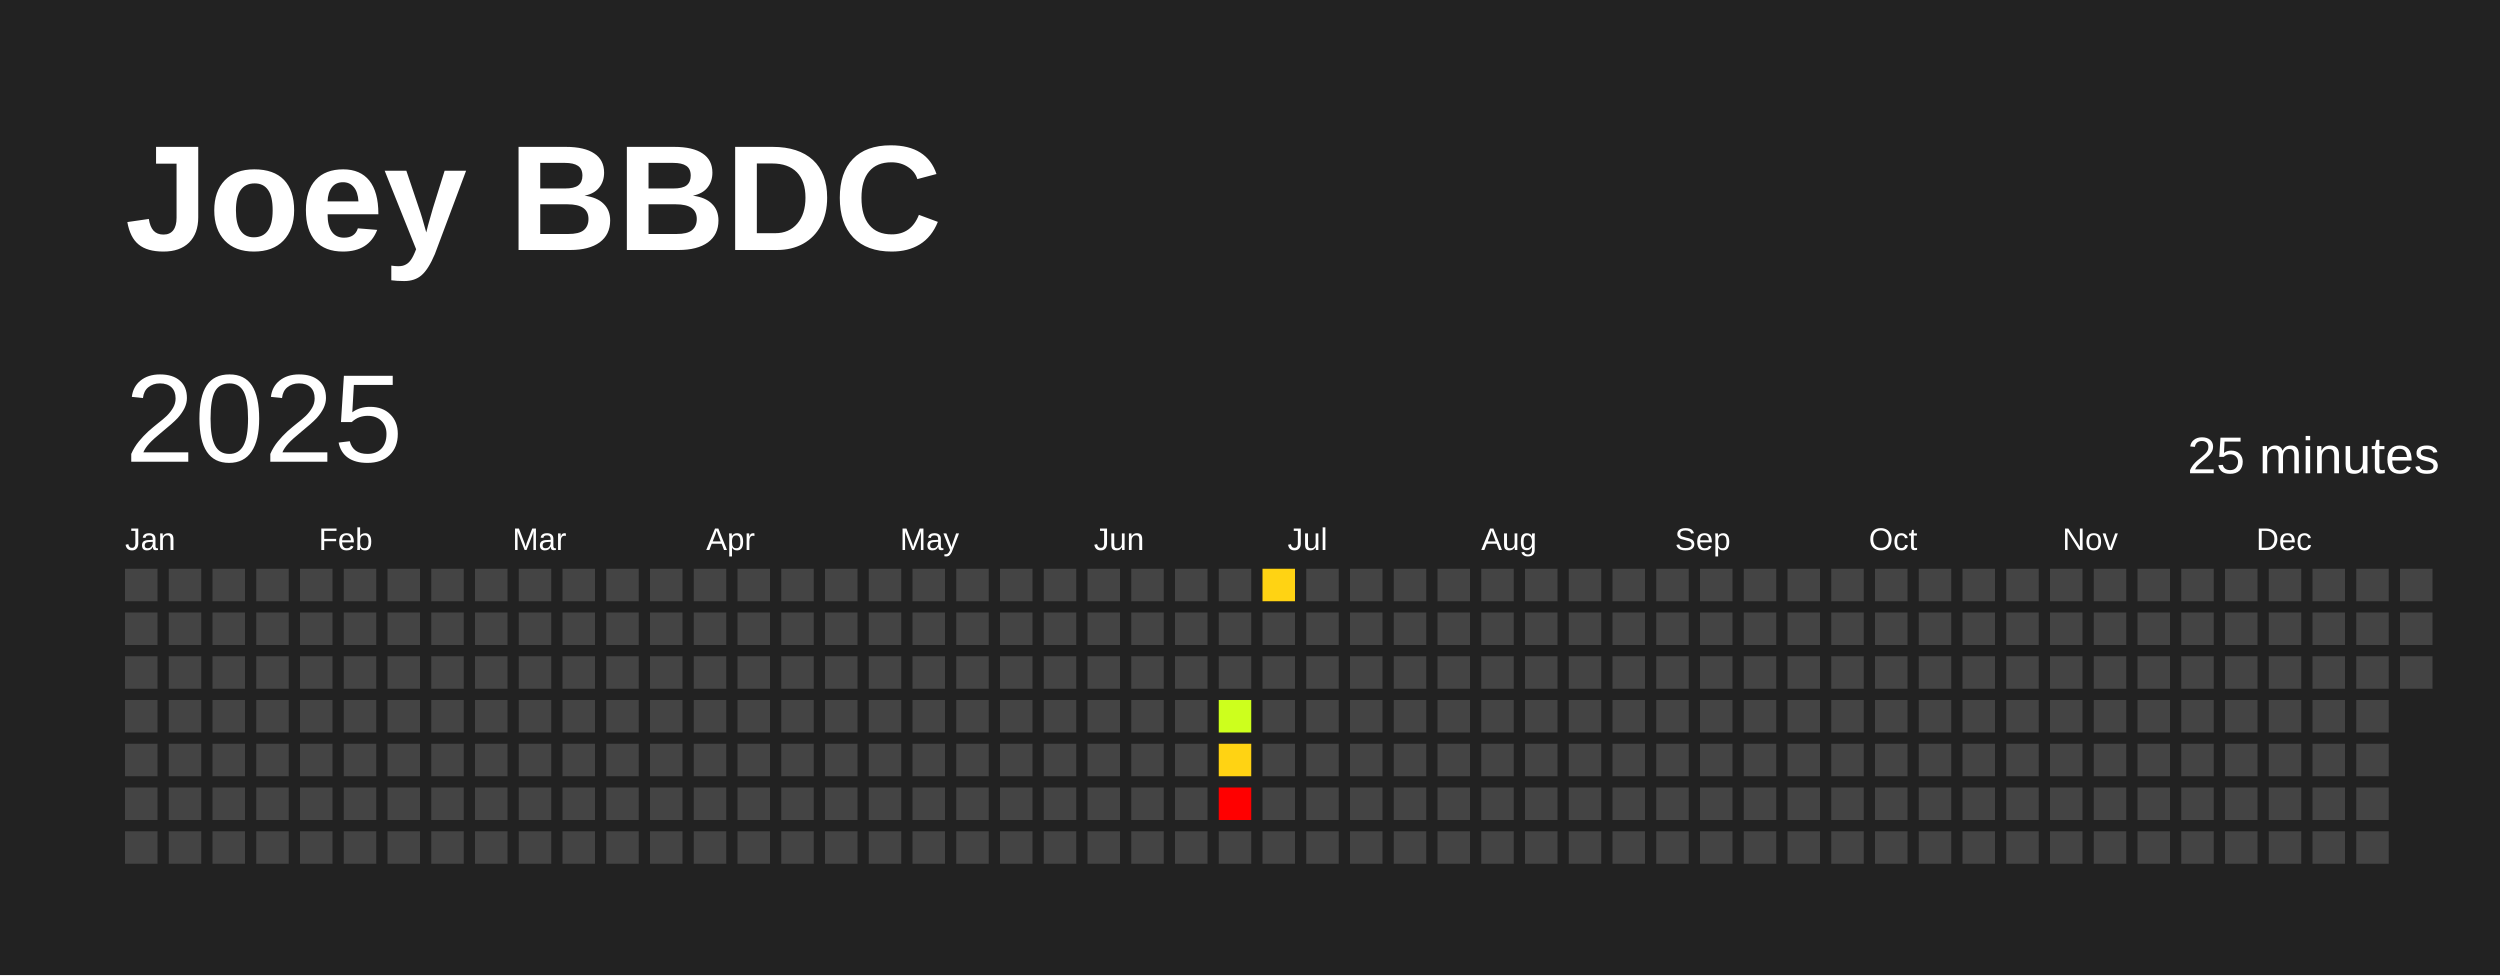
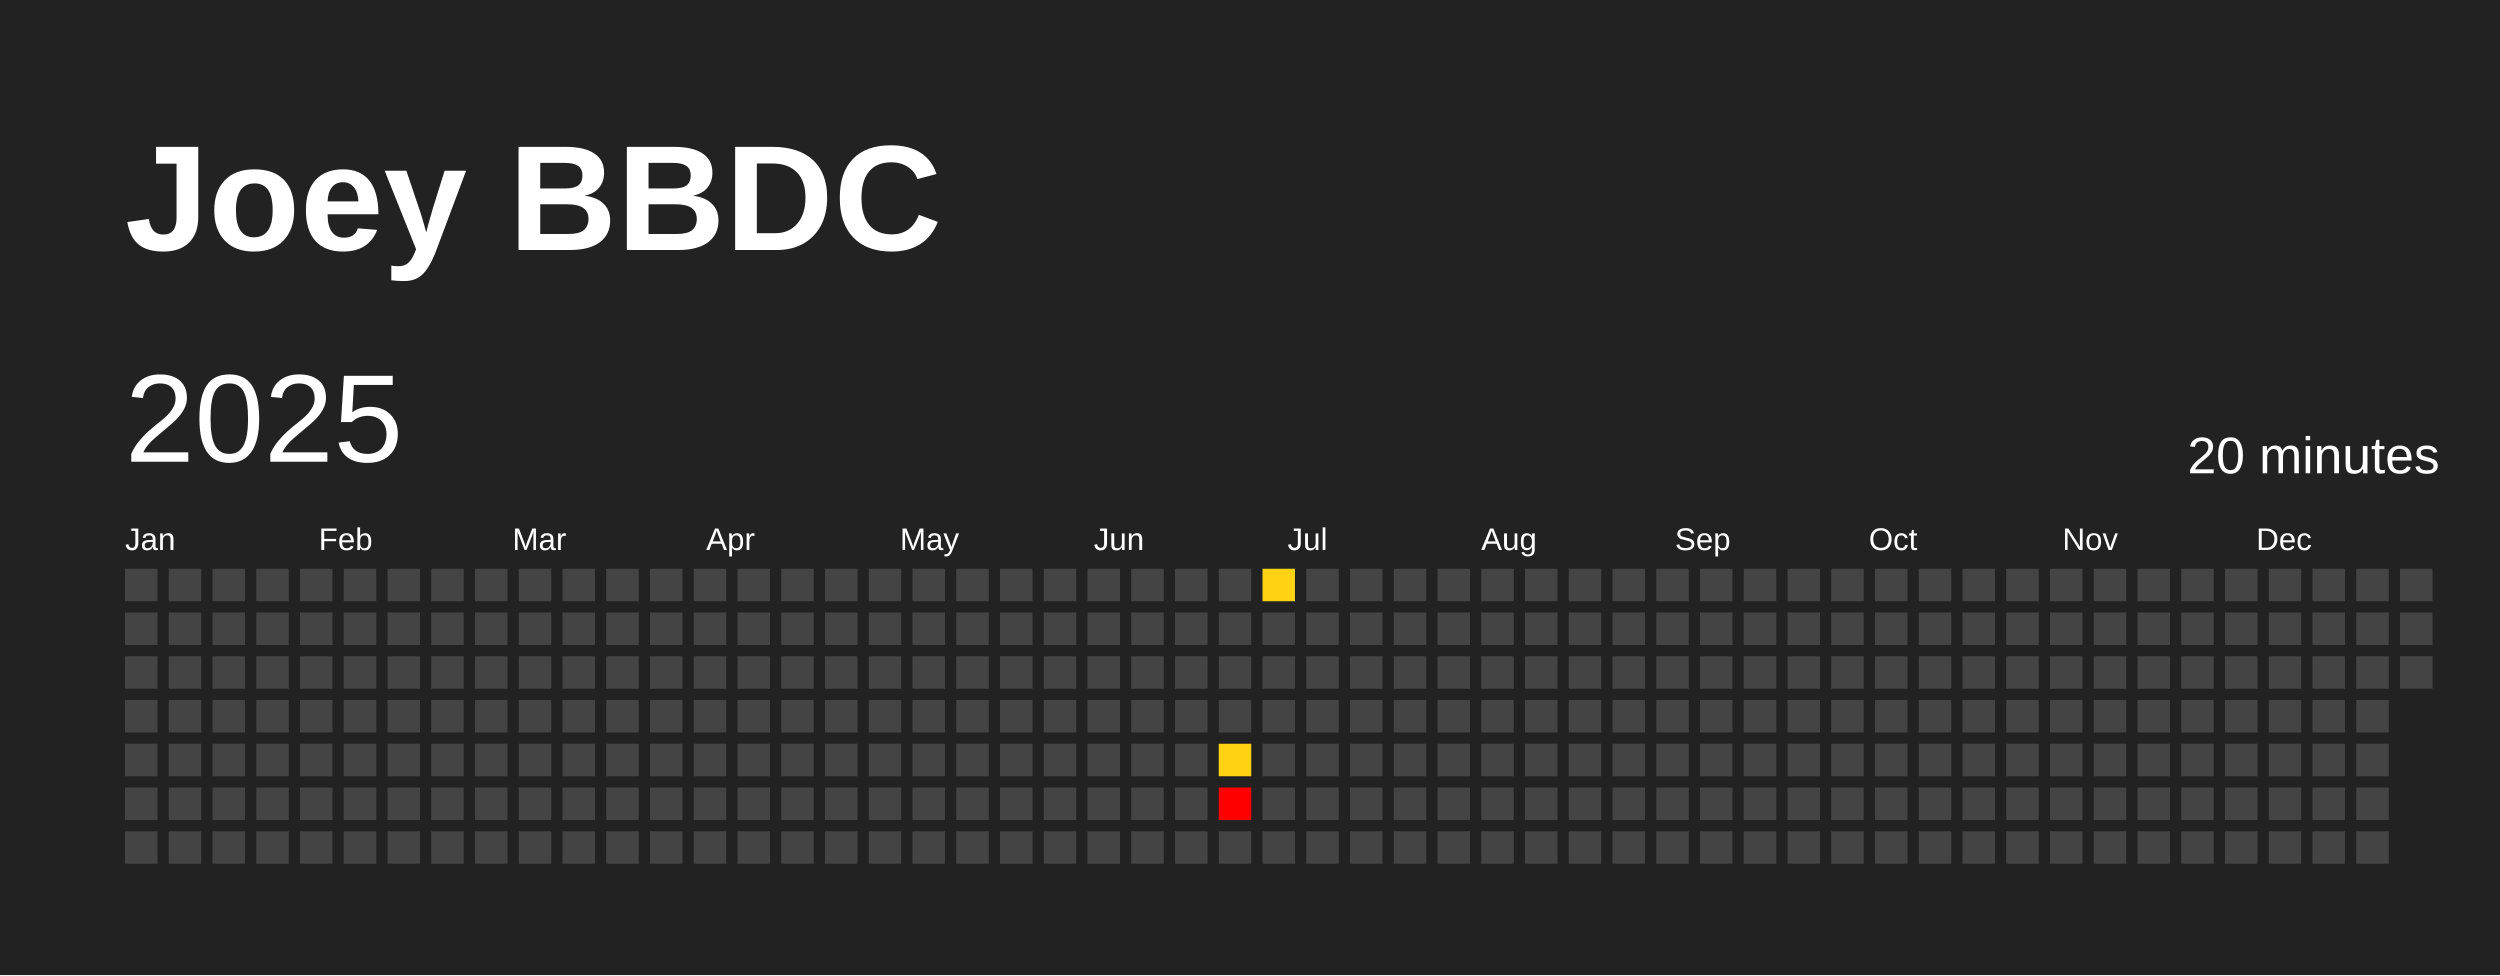
<svg xmlns="http://www.w3.org/2000/svg" baseProfile="full" height="78mm" version="1.1" viewBox="0,0,200,78" width="200mm">
  <defs />
  <rect fill="#222222" height="78" width="200" x="0" y="0" />
  <text fill="#FFFFFF" style="font-size:12px; font-family:Arial; font-weight:bold;" x="10" y="20">Joey BBDC</text>
  <text dominant-baseline="hanging" fill="#FFFFFF" style="font-size:10.0px; font-family:Arial;" x="10" y="30">2025</text>
-   <text dominant-baseline="hanging" fill="#FFFFFF" style="font-size:4.125px; font-family:Arial;" x="175" y="35">25 minutes</text>
+   <text dominant-baseline="hanging" fill="#FFFFFF" style="font-size:4.125px; font-family:Arial;" x="175" y="35">20 minutes</text>
  <text fill="#FFFFFF" style="font-size:2.5px; font-family:Arial" x="10.0" y="44">Jan</text>
  <text fill="#FFFFFF" style="font-size:2.5px; font-family:Arial" x="25.5" y="44">Feb</text>
  <text fill="#FFFFFF" style="font-size:2.5px; font-family:Arial" x="41.0" y="44">Mar</text>
  <text fill="#FFFFFF" style="font-size:2.5px; font-family:Arial" x="56.5" y="44">Apr</text>
  <text fill="#FFFFFF" style="font-size:2.5px; font-family:Arial" x="72.0" y="44">May</text>
  <text fill="#FFFFFF" style="font-size:2.5px; font-family:Arial" x="87.5" y="44">Jun</text>
  <text fill="#FFFFFF" style="font-size:2.5px; font-family:Arial" x="103.0" y="44">Jul</text>
  <text fill="#FFFFFF" style="font-size:2.5px; font-family:Arial" x="118.5" y="44">Aug</text>
  <text fill="#FFFFFF" style="font-size:2.5px; font-family:Arial" x="134.0" y="44">Sep</text>
  <text fill="#FFFFFF" style="font-size:2.5px; font-family:Arial" x="149.5" y="44">Oct</text>
  <text fill="#FFFFFF" style="font-size:2.5px; font-family:Arial" x="165.0" y="44">Nov</text>
  <text fill="#FFFFFF" style="font-size:2.5px; font-family:Arial" x="180.5" y="44">Dec</text>
  <rect fill="#444444" height="2.6" width="2.6" x="10.0" y="45.5" />
  <rect fill="#444444" height="2.6" width="2.6" x="10.0" y="49.0" />
  <rect fill="#444444" height="2.6" width="2.6" x="10.0" y="52.5" />
  <rect fill="#444444" height="2.6" width="2.6" x="10.0" y="56.0" />
  <rect fill="#444444" height="2.6" width="2.6" x="10.0" y="59.5" />
  <rect fill="#444444" height="2.6" width="2.6" x="10.0" y="63.0" />
  <rect fill="#444444" height="2.6" width="2.6" x="10.0" y="66.5" />
  <rect fill="#444444" height="2.6" width="2.6" x="13.5" y="45.5" />
  <rect fill="#444444" height="2.6" width="2.6" x="13.5" y="49.0" />
  <rect fill="#444444" height="2.6" width="2.6" x="13.5" y="52.5" />
  <rect fill="#444444" height="2.6" width="2.6" x="13.5" y="56.0" />
  <rect fill="#444444" height="2.6" width="2.6" x="13.5" y="59.5" />
  <rect fill="#444444" height="2.6" width="2.6" x="13.5" y="63.0" />
  <rect fill="#444444" height="2.6" width="2.6" x="13.5" y="66.5" />
  <rect fill="#444444" height="2.6" width="2.6" x="17.0" y="45.5" />
  <rect fill="#444444" height="2.6" width="2.6" x="17.0" y="49.0" />
  <rect fill="#444444" height="2.6" width="2.6" x="17.0" y="52.5" />
  <rect fill="#444444" height="2.6" width="2.6" x="17.0" y="56.0" />
  <rect fill="#444444" height="2.6" width="2.6" x="17.0" y="59.5" />
  <rect fill="#444444" height="2.6" width="2.6" x="17.0" y="63.0" />
  <rect fill="#444444" height="2.6" width="2.6" x="17.0" y="66.5" />
  <rect fill="#444444" height="2.6" width="2.6" x="20.5" y="45.5" />
  <rect fill="#444444" height="2.6" width="2.6" x="20.5" y="49.0" />
  <rect fill="#444444" height="2.6" width="2.6" x="20.5" y="52.5" />
  <rect fill="#444444" height="2.6" width="2.6" x="20.5" y="56.0" />
  <rect fill="#444444" height="2.6" width="2.6" x="20.5" y="59.5" />
  <rect fill="#444444" height="2.6" width="2.6" x="20.5" y="63.0" />
  <rect fill="#444444" height="2.6" width="2.6" x="20.5" y="66.5" />
  <rect fill="#444444" height="2.6" width="2.6" x="24.0" y="45.5" />
  <rect fill="#444444" height="2.6" width="2.6" x="24.0" y="49.0" />
  <rect fill="#444444" height="2.6" width="2.6" x="24.0" y="52.5" />
  <rect fill="#444444" height="2.6" width="2.6" x="24.0" y="56.0" />
  <rect fill="#444444" height="2.6" width="2.6" x="24.0" y="59.5" />
  <rect fill="#444444" height="2.6" width="2.6" x="24.0" y="63.0" />
  <rect fill="#444444" height="2.6" width="2.6" x="24.0" y="66.5" />
  <rect fill="#444444" height="2.6" width="2.6" x="27.5" y="45.5" />
  <rect fill="#444444" height="2.6" width="2.6" x="27.5" y="49.0" />
  <rect fill="#444444" height="2.6" width="2.6" x="27.5" y="52.5" />
  <rect fill="#444444" height="2.6" width="2.6" x="27.5" y="56.0" />
  <rect fill="#444444" height="2.6" width="2.6" x="27.5" y="59.5" />
  <rect fill="#444444" height="2.6" width="2.6" x="27.5" y="63.0" />
  <rect fill="#444444" height="2.6" width="2.6" x="27.5" y="66.5" />
  <rect fill="#444444" height="2.6" width="2.6" x="31.0" y="45.5" />
  <rect fill="#444444" height="2.6" width="2.6" x="31.0" y="49.0" />
  <rect fill="#444444" height="2.6" width="2.6" x="31.0" y="52.5" />
  <rect fill="#444444" height="2.6" width="2.6" x="31.0" y="56.0" />
  <rect fill="#444444" height="2.6" width="2.6" x="31.0" y="59.5" />
  <rect fill="#444444" height="2.6" width="2.6" x="31.0" y="63.0" />
  <rect fill="#444444" height="2.6" width="2.6" x="31.0" y="66.5" />
  <rect fill="#444444" height="2.6" width="2.6" x="34.5" y="45.5" />
  <rect fill="#444444" height="2.6" width="2.6" x="34.5" y="49.0" />
  <rect fill="#444444" height="2.6" width="2.6" x="34.5" y="52.5" />
  <rect fill="#444444" height="2.6" width="2.6" x="34.5" y="56.0" />
  <rect fill="#444444" height="2.6" width="2.6" x="34.5" y="59.5" />
  <rect fill="#444444" height="2.6" width="2.6" x="34.5" y="63.0" />
  <rect fill="#444444" height="2.6" width="2.6" x="34.5" y="66.5" />
  <rect fill="#444444" height="2.6" width="2.6" x="38.0" y="45.5" />
  <rect fill="#444444" height="2.6" width="2.6" x="38.0" y="49.0" />
  <rect fill="#444444" height="2.6" width="2.6" x="38.0" y="52.5" />
  <rect fill="#444444" height="2.6" width="2.6" x="38.0" y="56.0" />
  <rect fill="#444444" height="2.6" width="2.6" x="38.0" y="59.5" />
  <rect fill="#444444" height="2.6" width="2.6" x="38.0" y="63.0" />
  <rect fill="#444444" height="2.6" width="2.6" x="38.0" y="66.5" />
  <rect fill="#444444" height="2.6" width="2.6" x="41.5" y="45.5" />
  <rect fill="#444444" height="2.6" width="2.6" x="41.5" y="49.0" />
  <rect fill="#444444" height="2.6" width="2.6" x="41.5" y="52.5" />
  <rect fill="#444444" height="2.6" width="2.6" x="41.5" y="56.0" />
  <rect fill="#444444" height="2.6" width="2.6" x="41.5" y="59.5" />
  <rect fill="#444444" height="2.6" width="2.6" x="41.5" y="63.0" />
  <rect fill="#444444" height="2.6" width="2.6" x="41.5" y="66.5" />
  <rect fill="#444444" height="2.6" width="2.6" x="45.0" y="45.5" />
  <rect fill="#444444" height="2.6" width="2.6" x="45.0" y="49.0" />
  <rect fill="#444444" height="2.6" width="2.6" x="45.0" y="52.5" />
  <rect fill="#444444" height="2.6" width="2.6" x="45.0" y="56.0" />
  <rect fill="#444444" height="2.6" width="2.6" x="45.0" y="59.5" />
  <rect fill="#444444" height="2.6" width="2.6" x="45.0" y="63.0" />
  <rect fill="#444444" height="2.6" width="2.6" x="45.0" y="66.5" />
  <rect fill="#444444" height="2.6" width="2.6" x="48.5" y="45.5" />
  <rect fill="#444444" height="2.6" width="2.6" x="48.5" y="49.0" />
  <rect fill="#444444" height="2.6" width="2.6" x="48.5" y="52.5" />
  <rect fill="#444444" height="2.6" width="2.6" x="48.5" y="56.0" />
  <rect fill="#444444" height="2.6" width="2.6" x="48.5" y="59.5" />
  <rect fill="#444444" height="2.6" width="2.6" x="48.5" y="63.0" />
  <rect fill="#444444" height="2.6" width="2.6" x="48.5" y="66.5" />
  <rect fill="#444444" height="2.6" width="2.6" x="52.0" y="45.5" />
  <rect fill="#444444" height="2.6" width="2.6" x="52.0" y="49.0" />
  <rect fill="#444444" height="2.6" width="2.6" x="52.0" y="52.5" />
  <rect fill="#444444" height="2.6" width="2.6" x="52.0" y="56.0" />
  <rect fill="#444444" height="2.6" width="2.6" x="52.0" y="59.5" />
  <rect fill="#444444" height="2.6" width="2.6" x="52.0" y="63.0" />
  <rect fill="#444444" height="2.6" width="2.6" x="52.0" y="66.5" />
  <rect fill="#444444" height="2.6" width="2.6" x="55.5" y="45.5" />
  <rect fill="#444444" height="2.6" width="2.6" x="55.5" y="49.0" />
  <rect fill="#444444" height="2.6" width="2.6" x="55.5" y="52.5" />
  <rect fill="#444444" height="2.6" width="2.6" x="55.5" y="56.0" />
  <rect fill="#444444" height="2.6" width="2.6" x="55.5" y="59.5" />
  <rect fill="#444444" height="2.6" width="2.6" x="55.5" y="63.0" />
  <rect fill="#444444" height="2.6" width="2.6" x="55.5" y="66.5" />
  <rect fill="#444444" height="2.6" width="2.6" x="59.0" y="45.5" />
  <rect fill="#444444" height="2.6" width="2.6" x="59.0" y="49.0" />
  <rect fill="#444444" height="2.6" width="2.6" x="59.0" y="52.5" />
  <rect fill="#444444" height="2.6" width="2.6" x="59.0" y="56.0" />
  <rect fill="#444444" height="2.6" width="2.6" x="59.0" y="59.5" />
  <rect fill="#444444" height="2.6" width="2.6" x="59.0" y="63.0" />
  <rect fill="#444444" height="2.6" width="2.6" x="59.0" y="66.5" />
  <rect fill="#444444" height="2.6" width="2.6" x="62.5" y="45.5" />
  <rect fill="#444444" height="2.6" width="2.6" x="62.5" y="49.0" />
  <rect fill="#444444" height="2.6" width="2.6" x="62.5" y="52.5" />
  <rect fill="#444444" height="2.6" width="2.6" x="62.5" y="56.0" />
  <rect fill="#444444" height="2.6" width="2.6" x="62.5" y="59.5" />
  <rect fill="#444444" height="2.6" width="2.6" x="62.5" y="63.0" />
  <rect fill="#444444" height="2.6" width="2.6" x="62.5" y="66.5" />
  <rect fill="#444444" height="2.6" width="2.6" x="66.0" y="45.5" />
  <rect fill="#444444" height="2.6" width="2.6" x="66.0" y="49.0" />
  <rect fill="#444444" height="2.6" width="2.6" x="66.0" y="52.5" />
  <rect fill="#444444" height="2.6" width="2.6" x="66.0" y="56.0" />
  <rect fill="#444444" height="2.6" width="2.6" x="66.0" y="59.5" />
  <rect fill="#444444" height="2.6" width="2.6" x="66.0" y="63.0" />
  <rect fill="#444444" height="2.6" width="2.6" x="66.0" y="66.5" />
  <rect fill="#444444" height="2.6" width="2.6" x="69.5" y="45.5" />
  <rect fill="#444444" height="2.6" width="2.6" x="69.5" y="49.0" />
  <rect fill="#444444" height="2.6" width="2.6" x="69.5" y="52.5" />
  <rect fill="#444444" height="2.6" width="2.6" x="69.5" y="56.0" />
  <rect fill="#444444" height="2.6" width="2.6" x="69.5" y="59.5" />
  <rect fill="#444444" height="2.6" width="2.6" x="69.5" y="63.0" />
  <rect fill="#444444" height="2.6" width="2.6" x="69.5" y="66.5" />
  <rect fill="#444444" height="2.6" width="2.6" x="73.0" y="45.5" />
  <rect fill="#444444" height="2.6" width="2.6" x="73.0" y="49.0" />
  <rect fill="#444444" height="2.6" width="2.6" x="73.0" y="52.5" />
  <rect fill="#444444" height="2.6" width="2.6" x="73.0" y="56.0" />
  <rect fill="#444444" height="2.6" width="2.6" x="73.0" y="59.5" />
  <rect fill="#444444" height="2.6" width="2.6" x="73.0" y="63.0" />
  <rect fill="#444444" height="2.6" width="2.6" x="73.0" y="66.5" />
  <rect fill="#444444" height="2.6" width="2.6" x="76.5" y="45.5" />
  <rect fill="#444444" height="2.6" width="2.6" x="76.5" y="49.0" />
  <rect fill="#444444" height="2.6" width="2.6" x="76.5" y="52.5" />
  <rect fill="#444444" height="2.6" width="2.6" x="76.5" y="56.0" />
  <rect fill="#444444" height="2.6" width="2.6" x="76.5" y="59.5" />
  <rect fill="#444444" height="2.6" width="2.6" x="76.5" y="63.0" />
  <rect fill="#444444" height="2.6" width="2.6" x="76.5" y="66.5" />
  <rect fill="#444444" height="2.6" width="2.6" x="80.0" y="45.5" />
  <rect fill="#444444" height="2.6" width="2.6" x="80.0" y="49.0" />
  <rect fill="#444444" height="2.6" width="2.6" x="80.0" y="52.5" />
  <rect fill="#444444" height="2.6" width="2.6" x="80.0" y="56.0" />
  <rect fill="#444444" height="2.6" width="2.6" x="80.0" y="59.5" />
  <rect fill="#444444" height="2.6" width="2.6" x="80.0" y="63.0" />
  <rect fill="#444444" height="2.6" width="2.6" x="80.0" y="66.5" />
  <rect fill="#444444" height="2.6" width="2.6" x="83.5" y="45.5" />
  <rect fill="#444444" height="2.6" width="2.6" x="83.5" y="49.0" />
  <rect fill="#444444" height="2.6" width="2.6" x="83.5" y="52.5" />
  <rect fill="#444444" height="2.6" width="2.6" x="83.5" y="56.0" />
  <rect fill="#444444" height="2.6" width="2.6" x="83.5" y="59.5" />
  <rect fill="#444444" height="2.6" width="2.6" x="83.5" y="63.0" />
  <rect fill="#444444" height="2.6" width="2.6" x="83.5" y="66.5" />
  <rect fill="#444444" height="2.6" width="2.6" x="87.0" y="45.5" />
  <rect fill="#444444" height="2.6" width="2.6" x="87.0" y="49.0" />
  <rect fill="#444444" height="2.6" width="2.6" x="87.0" y="52.5" />
  <rect fill="#444444" height="2.6" width="2.6" x="87.0" y="56.0" />
  <rect fill="#444444" height="2.6" width="2.6" x="87.0" y="59.5" />
  <rect fill="#444444" height="2.6" width="2.6" x="87.0" y="63.0" />
  <rect fill="#444444" height="2.6" width="2.6" x="87.0" y="66.5" />
  <rect fill="#444444" height="2.6" width="2.6" x="90.5" y="45.5" />
  <rect fill="#444444" height="2.6" width="2.6" x="90.5" y="49.0" />
  <rect fill="#444444" height="2.6" width="2.6" x="90.5" y="52.5" />
  <rect fill="#444444" height="2.6" width="2.6" x="90.5" y="56.0" />
  <rect fill="#444444" height="2.6" width="2.6" x="90.5" y="59.5" />
  <rect fill="#444444" height="2.6" width="2.6" x="90.5" y="63.0" />
  <rect fill="#444444" height="2.6" width="2.6" x="90.5" y="66.5" />
  <rect fill="#444444" height="2.6" width="2.6" x="94.0" y="45.5" />
  <rect fill="#444444" height="2.6" width="2.6" x="94.0" y="49.0" />
  <rect fill="#444444" height="2.6" width="2.6" x="94.0" y="52.5" />
  <rect fill="#444444" height="2.6" width="2.6" x="94.0" y="56.0" />
  <rect fill="#444444" height="2.6" width="2.6" x="94.0" y="59.5" />
  <rect fill="#444444" height="2.6" width="2.6" x="94.0" y="63.0" />
  <rect fill="#444444" height="2.6" width="2.6" x="94.0" y="66.5" />
  <rect fill="#444444" height="2.6" width="2.6" x="97.5" y="45.5" />
  <rect fill="#444444" height="2.6" width="2.6" x="97.5" y="49.0" />
  <rect fill="#444444" height="2.6" width="2.6" x="97.5" y="52.5" />
-   <rect fill="#cdff1d" height="2.6" width="2.6" x="97.5" y="56.0" />
+   <rect fill="#444444" height="2.6" width="2.6" x="97.5" y="56.0" />
  <rect fill="#ffd313" height="2.6" width="2.6" x="97.5" y="59.5" />
  <rect fill="red" height="2.6" width="2.6" x="97.5" y="63.0" />
  <rect fill="#444444" height="2.6" width="2.6" x="97.5" y="66.5" />
  <rect fill="#ffd313" height="2.6" width="2.6" x="101.0" y="45.5" />
  <rect fill="#444444" height="2.6" width="2.6" x="101.0" y="49.0" />
  <rect fill="#444444" height="2.6" width="2.6" x="101.0" y="52.5" />
  <rect fill="#444444" height="2.6" width="2.6" x="101.0" y="56.0" />
  <rect fill="#444444" height="2.6" width="2.6" x="101.0" y="59.5" />
  <rect fill="#444444" height="2.6" width="2.6" x="101.0" y="63.0" />
  <rect fill="#444444" height="2.6" width="2.6" x="101.0" y="66.5" />
  <rect fill="#444444" height="2.6" width="2.6" x="104.5" y="45.5" />
  <rect fill="#444444" height="2.6" width="2.6" x="104.5" y="49.0" />
  <rect fill="#444444" height="2.6" width="2.6" x="104.5" y="52.5" />
  <rect fill="#444444" height="2.6" width="2.6" x="104.5" y="56.0" />
  <rect fill="#444444" height="2.6" width="2.6" x="104.5" y="59.5" />
  <rect fill="#444444" height="2.6" width="2.6" x="104.5" y="63.0" />
  <rect fill="#444444" height="2.6" width="2.6" x="104.5" y="66.5" />
  <rect fill="#444444" height="2.6" width="2.6" x="108.0" y="45.5" />
  <rect fill="#444444" height="2.6" width="2.6" x="108.0" y="49.0" />
  <rect fill="#444444" height="2.6" width="2.6" x="108.0" y="52.5" />
  <rect fill="#444444" height="2.6" width="2.6" x="108.0" y="56.0" />
  <rect fill="#444444" height="2.6" width="2.6" x="108.0" y="59.5" />
  <rect fill="#444444" height="2.6" width="2.6" x="108.0" y="63.0" />
  <rect fill="#444444" height="2.6" width="2.6" x="108.0" y="66.5" />
  <rect fill="#444444" height="2.6" width="2.6" x="111.5" y="45.5" />
  <rect fill="#444444" height="2.6" width="2.6" x="111.5" y="49.0" />
  <rect fill="#444444" height="2.6" width="2.6" x="111.5" y="52.5" />
  <rect fill="#444444" height="2.6" width="2.6" x="111.5" y="56.0" />
  <rect fill="#444444" height="2.6" width="2.6" x="111.5" y="59.5" />
  <rect fill="#444444" height="2.6" width="2.6" x="111.5" y="63.0" />
  <rect fill="#444444" height="2.6" width="2.6" x="111.5" y="66.5" />
  <rect fill="#444444" height="2.6" width="2.6" x="115.0" y="45.5" />
  <rect fill="#444444" height="2.6" width="2.6" x="115.0" y="49.0" />
  <rect fill="#444444" height="2.6" width="2.6" x="115.0" y="52.5" />
  <rect fill="#444444" height="2.6" width="2.6" x="115.0" y="56.0" />
  <rect fill="#444444" height="2.6" width="2.6" x="115.0" y="59.5" />
  <rect fill="#444444" height="2.6" width="2.6" x="115.0" y="63.0" />
  <rect fill="#444444" height="2.6" width="2.6" x="115.0" y="66.5" />
  <rect fill="#444444" height="2.6" width="2.6" x="118.5" y="45.5" />
  <rect fill="#444444" height="2.6" width="2.6" x="118.5" y="49.0" />
  <rect fill="#444444" height="2.6" width="2.6" x="118.5" y="52.5" />
  <rect fill="#444444" height="2.6" width="2.6" x="118.5" y="56.0" />
  <rect fill="#444444" height="2.6" width="2.6" x="118.5" y="59.5" />
  <rect fill="#444444" height="2.6" width="2.6" x="118.5" y="63.0" />
  <rect fill="#444444" height="2.6" width="2.6" x="118.5" y="66.5" />
  <rect fill="#444444" height="2.6" width="2.6" x="122.0" y="45.5" />
  <rect fill="#444444" height="2.6" width="2.6" x="122.0" y="49.0" />
  <rect fill="#444444" height="2.6" width="2.6" x="122.0" y="52.5" />
  <rect fill="#444444" height="2.6" width="2.6" x="122.0" y="56.0" />
  <rect fill="#444444" height="2.6" width="2.6" x="122.0" y="59.5" />
  <rect fill="#444444" height="2.6" width="2.6" x="122.0" y="63.0" />
  <rect fill="#444444" height="2.6" width="2.6" x="122.0" y="66.5" />
  <rect fill="#444444" height="2.6" width="2.6" x="125.5" y="45.5" />
  <rect fill="#444444" height="2.6" width="2.6" x="125.5" y="49.0" />
  <rect fill="#444444" height="2.6" width="2.6" x="125.5" y="52.5" />
  <rect fill="#444444" height="2.6" width="2.6" x="125.5" y="56.0" />
  <rect fill="#444444" height="2.6" width="2.6" x="125.5" y="59.5" />
  <rect fill="#444444" height="2.6" width="2.6" x="125.5" y="63.0" />
  <rect fill="#444444" height="2.6" width="2.6" x="125.5" y="66.5" />
  <rect fill="#444444" height="2.6" width="2.6" x="129.0" y="45.5" />
  <rect fill="#444444" height="2.6" width="2.6" x="129.0" y="49.0" />
  <rect fill="#444444" height="2.6" width="2.6" x="129.0" y="52.5" />
  <rect fill="#444444" height="2.6" width="2.6" x="129.0" y="56.0" />
  <rect fill="#444444" height="2.6" width="2.6" x="129.0" y="59.5" />
  <rect fill="#444444" height="2.6" width="2.6" x="129.0" y="63.0" />
  <rect fill="#444444" height="2.6" width="2.6" x="129.0" y="66.5" />
  <rect fill="#444444" height="2.6" width="2.6" x="132.5" y="45.5" />
  <rect fill="#444444" height="2.6" width="2.6" x="132.5" y="49.0" />
  <rect fill="#444444" height="2.6" width="2.6" x="132.5" y="52.5" />
  <rect fill="#444444" height="2.6" width="2.6" x="132.5" y="56.0" />
  <rect fill="#444444" height="2.6" width="2.6" x="132.5" y="59.5" />
  <rect fill="#444444" height="2.6" width="2.6" x="132.5" y="63.0" />
  <rect fill="#444444" height="2.6" width="2.6" x="132.5" y="66.5" />
  <rect fill="#444444" height="2.6" width="2.6" x="136.0" y="45.5" />
  <rect fill="#444444" height="2.6" width="2.6" x="136.0" y="49.0" />
  <rect fill="#444444" height="2.6" width="2.6" x="136.0" y="52.5" />
  <rect fill="#444444" height="2.6" width="2.6" x="136.0" y="56.0" />
  <rect fill="#444444" height="2.6" width="2.6" x="136.0" y="59.5" />
  <rect fill="#444444" height="2.6" width="2.6" x="136.0" y="63.0" />
  <rect fill="#444444" height="2.6" width="2.6" x="136.0" y="66.5" />
  <rect fill="#444444" height="2.6" width="2.6" x="139.5" y="45.5" />
  <rect fill="#444444" height="2.6" width="2.6" x="139.5" y="49.0" />
  <rect fill="#444444" height="2.6" width="2.6" x="139.5" y="52.5" />
  <rect fill="#444444" height="2.6" width="2.6" x="139.5" y="56.0" />
  <rect fill="#444444" height="2.6" width="2.6" x="139.5" y="59.5" />
  <rect fill="#444444" height="2.6" width="2.6" x="139.5" y="63.0" />
  <rect fill="#444444" height="2.6" width="2.6" x="139.5" y="66.5" />
  <rect fill="#444444" height="2.6" width="2.6" x="143.0" y="45.5" />
  <rect fill="#444444" height="2.6" width="2.6" x="143.0" y="49.0" />
  <rect fill="#444444" height="2.6" width="2.6" x="143.0" y="52.5" />
  <rect fill="#444444" height="2.6" width="2.6" x="143.0" y="56.0" />
  <rect fill="#444444" height="2.6" width="2.6" x="143.0" y="59.5" />
  <rect fill="#444444" height="2.6" width="2.6" x="143.0" y="63.0" />
  <rect fill="#444444" height="2.6" width="2.6" x="143.0" y="66.5" />
  <rect fill="#444444" height="2.6" width="2.6" x="146.5" y="45.5" />
  <rect fill="#444444" height="2.6" width="2.6" x="146.5" y="49.0" />
  <rect fill="#444444" height="2.6" width="2.6" x="146.5" y="52.5" />
  <rect fill="#444444" height="2.6" width="2.6" x="146.5" y="56.0" />
  <rect fill="#444444" height="2.6" width="2.6" x="146.5" y="59.5" />
  <rect fill="#444444" height="2.6" width="2.6" x="146.5" y="63.0" />
  <rect fill="#444444" height="2.6" width="2.6" x="146.5" y="66.5" />
  <rect fill="#444444" height="2.6" width="2.6" x="150.0" y="45.5" />
  <rect fill="#444444" height="2.6" width="2.6" x="150.0" y="49.0" />
  <rect fill="#444444" height="2.6" width="2.6" x="150.0" y="52.5" />
  <rect fill="#444444" height="2.6" width="2.6" x="150.0" y="56.0" />
  <rect fill="#444444" height="2.6" width="2.6" x="150.0" y="59.5" />
  <rect fill="#444444" height="2.6" width="2.6" x="150.0" y="63.0" />
  <rect fill="#444444" height="2.6" width="2.6" x="150.0" y="66.5" />
  <rect fill="#444444" height="2.6" width="2.6" x="153.5" y="45.5" />
  <rect fill="#444444" height="2.6" width="2.6" x="153.5" y="49.0" />
  <rect fill="#444444" height="2.6" width="2.6" x="153.5" y="52.5" />
  <rect fill="#444444" height="2.6" width="2.6" x="153.5" y="56.0" />
  <rect fill="#444444" height="2.6" width="2.6" x="153.5" y="59.5" />
  <rect fill="#444444" height="2.6" width="2.6" x="153.5" y="63.0" />
  <rect fill="#444444" height="2.6" width="2.6" x="153.5" y="66.5" />
  <rect fill="#444444" height="2.6" width="2.6" x="157.0" y="45.5" />
  <rect fill="#444444" height="2.6" width="2.6" x="157.0" y="49.0" />
  <rect fill="#444444" height="2.6" width="2.6" x="157.0" y="52.5" />
  <rect fill="#444444" height="2.6" width="2.6" x="157.0" y="56.0" />
  <rect fill="#444444" height="2.6" width="2.6" x="157.0" y="59.5" />
  <rect fill="#444444" height="2.6" width="2.6" x="157.0" y="63.0" />
  <rect fill="#444444" height="2.6" width="2.6" x="157.0" y="66.5" />
  <rect fill="#444444" height="2.6" width="2.6" x="160.5" y="45.5" />
  <rect fill="#444444" height="2.6" width="2.6" x="160.5" y="49.0" />
  <rect fill="#444444" height="2.6" width="2.6" x="160.5" y="52.5" />
  <rect fill="#444444" height="2.6" width="2.6" x="160.5" y="56.0" />
  <rect fill="#444444" height="2.6" width="2.6" x="160.5" y="59.5" />
  <rect fill="#444444" height="2.6" width="2.6" x="160.5" y="63.0" />
  <rect fill="#444444" height="2.6" width="2.6" x="160.5" y="66.5" />
  <rect fill="#444444" height="2.6" width="2.6" x="164.0" y="45.5" />
  <rect fill="#444444" height="2.6" width="2.6" x="164.0" y="49.0" />
  <rect fill="#444444" height="2.6" width="2.6" x="164.0" y="52.5" />
  <rect fill="#444444" height="2.6" width="2.6" x="164.0" y="56.0" />
  <rect fill="#444444" height="2.6" width="2.6" x="164.0" y="59.5" />
  <rect fill="#444444" height="2.6" width="2.6" x="164.0" y="63.0" />
  <rect fill="#444444" height="2.6" width="2.6" x="164.0" y="66.5" />
  <rect fill="#444444" height="2.6" width="2.6" x="167.5" y="45.5" />
  <rect fill="#444444" height="2.6" width="2.6" x="167.5" y="49.0" />
  <rect fill="#444444" height="2.6" width="2.6" x="167.5" y="52.5" />
  <rect fill="#444444" height="2.6" width="2.6" x="167.5" y="56.0" />
  <rect fill="#444444" height="2.6" width="2.6" x="167.5" y="59.5" />
  <rect fill="#444444" height="2.6" width="2.6" x="167.5" y="63.0" />
  <rect fill="#444444" height="2.6" width="2.6" x="167.5" y="66.5" />
  <rect fill="#444444" height="2.6" width="2.6" x="171.0" y="45.5" />
  <rect fill="#444444" height="2.6" width="2.6" x="171.0" y="49.0" />
  <rect fill="#444444" height="2.6" width="2.6" x="171.0" y="52.5" />
  <rect fill="#444444" height="2.6" width="2.6" x="171.0" y="56.0" />
  <rect fill="#444444" height="2.6" width="2.6" x="171.0" y="59.5" />
  <rect fill="#444444" height="2.6" width="2.6" x="171.0" y="63.0" />
  <rect fill="#444444" height="2.6" width="2.6" x="171.0" y="66.5" />
  <rect fill="#444444" height="2.6" width="2.6" x="174.5" y="45.5" />
  <rect fill="#444444" height="2.6" width="2.6" x="174.5" y="49.0" />
  <rect fill="#444444" height="2.6" width="2.6" x="174.5" y="52.5" />
  <rect fill="#444444" height="2.6" width="2.6" x="174.5" y="56.0" />
  <rect fill="#444444" height="2.6" width="2.6" x="174.5" y="59.5" />
  <rect fill="#444444" height="2.6" width="2.6" x="174.5" y="63.0" />
  <rect fill="#444444" height="2.6" width="2.6" x="174.5" y="66.5" />
  <rect fill="#444444" height="2.6" width="2.6" x="178.0" y="45.5" />
  <rect fill="#444444" height="2.6" width="2.6" x="178.0" y="49.0" />
  <rect fill="#444444" height="2.6" width="2.6" x="178.0" y="52.5" />
  <rect fill="#444444" height="2.6" width="2.6" x="178.0" y="56.0" />
  <rect fill="#444444" height="2.6" width="2.6" x="178.0" y="59.5" />
  <rect fill="#444444" height="2.6" width="2.6" x="178.0" y="63.0" />
  <rect fill="#444444" height="2.6" width="2.6" x="178.0" y="66.5" />
  <rect fill="#444444" height="2.6" width="2.6" x="181.5" y="45.5" />
  <rect fill="#444444" height="2.6" width="2.6" x="181.5" y="49.0" />
  <rect fill="#444444" height="2.6" width="2.6" x="181.5" y="52.5" />
  <rect fill="#444444" height="2.6" width="2.6" x="181.5" y="56.0" />
  <rect fill="#444444" height="2.6" width="2.6" x="181.5" y="59.5" />
  <rect fill="#444444" height="2.6" width="2.6" x="181.5" y="63.0" />
  <rect fill="#444444" height="2.6" width="2.6" x="181.5" y="66.5" />
  <rect fill="#444444" height="2.6" width="2.6" x="185.0" y="45.5" />
  <rect fill="#444444" height="2.6" width="2.6" x="185.0" y="49.0" />
  <rect fill="#444444" height="2.6" width="2.6" x="185.0" y="52.5" />
  <rect fill="#444444" height="2.6" width="2.6" x="185.0" y="56.0" />
  <rect fill="#444444" height="2.6" width="2.6" x="185.0" y="59.5" />
  <rect fill="#444444" height="2.6" width="2.6" x="185.0" y="63.0" />
  <rect fill="#444444" height="2.6" width="2.6" x="185.0" y="66.5" />
  <rect fill="#444444" height="2.6" width="2.6" x="188.5" y="45.5" />
  <rect fill="#444444" height="2.6" width="2.6" x="188.5" y="49.0" />
  <rect fill="#444444" height="2.6" width="2.6" x="188.5" y="52.5" />
  <rect fill="#444444" height="2.6" width="2.6" x="188.5" y="56.0" />
  <rect fill="#444444" height="2.6" width="2.6" x="188.5" y="59.5" />
  <rect fill="#444444" height="2.6" width="2.6" x="188.5" y="63.0" />
  <rect fill="#444444" height="2.6" width="2.6" x="188.5" y="66.5" />
  <rect fill="#444444" height="2.6" width="2.6" x="192.0" y="45.5" />
  <rect fill="#444444" height="2.6" width="2.6" x="192.0" y="49.0" />
  <rect fill="#444444" height="2.6" width="2.6" x="192.0" y="52.5" />
</svg>
